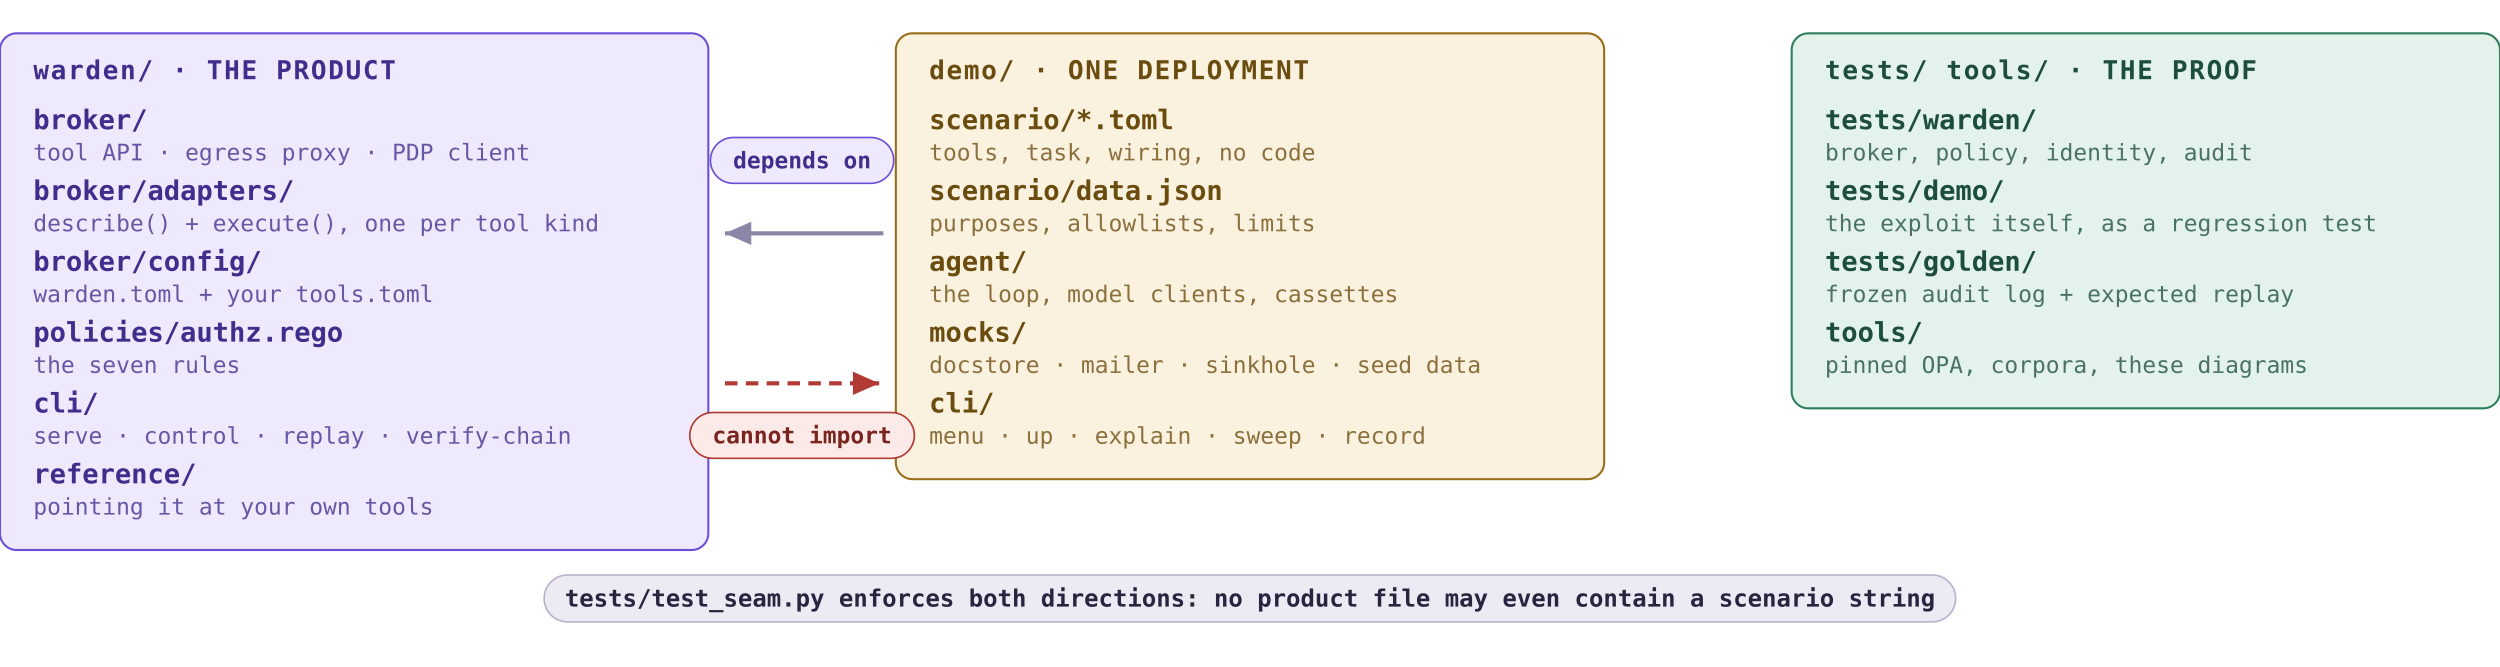
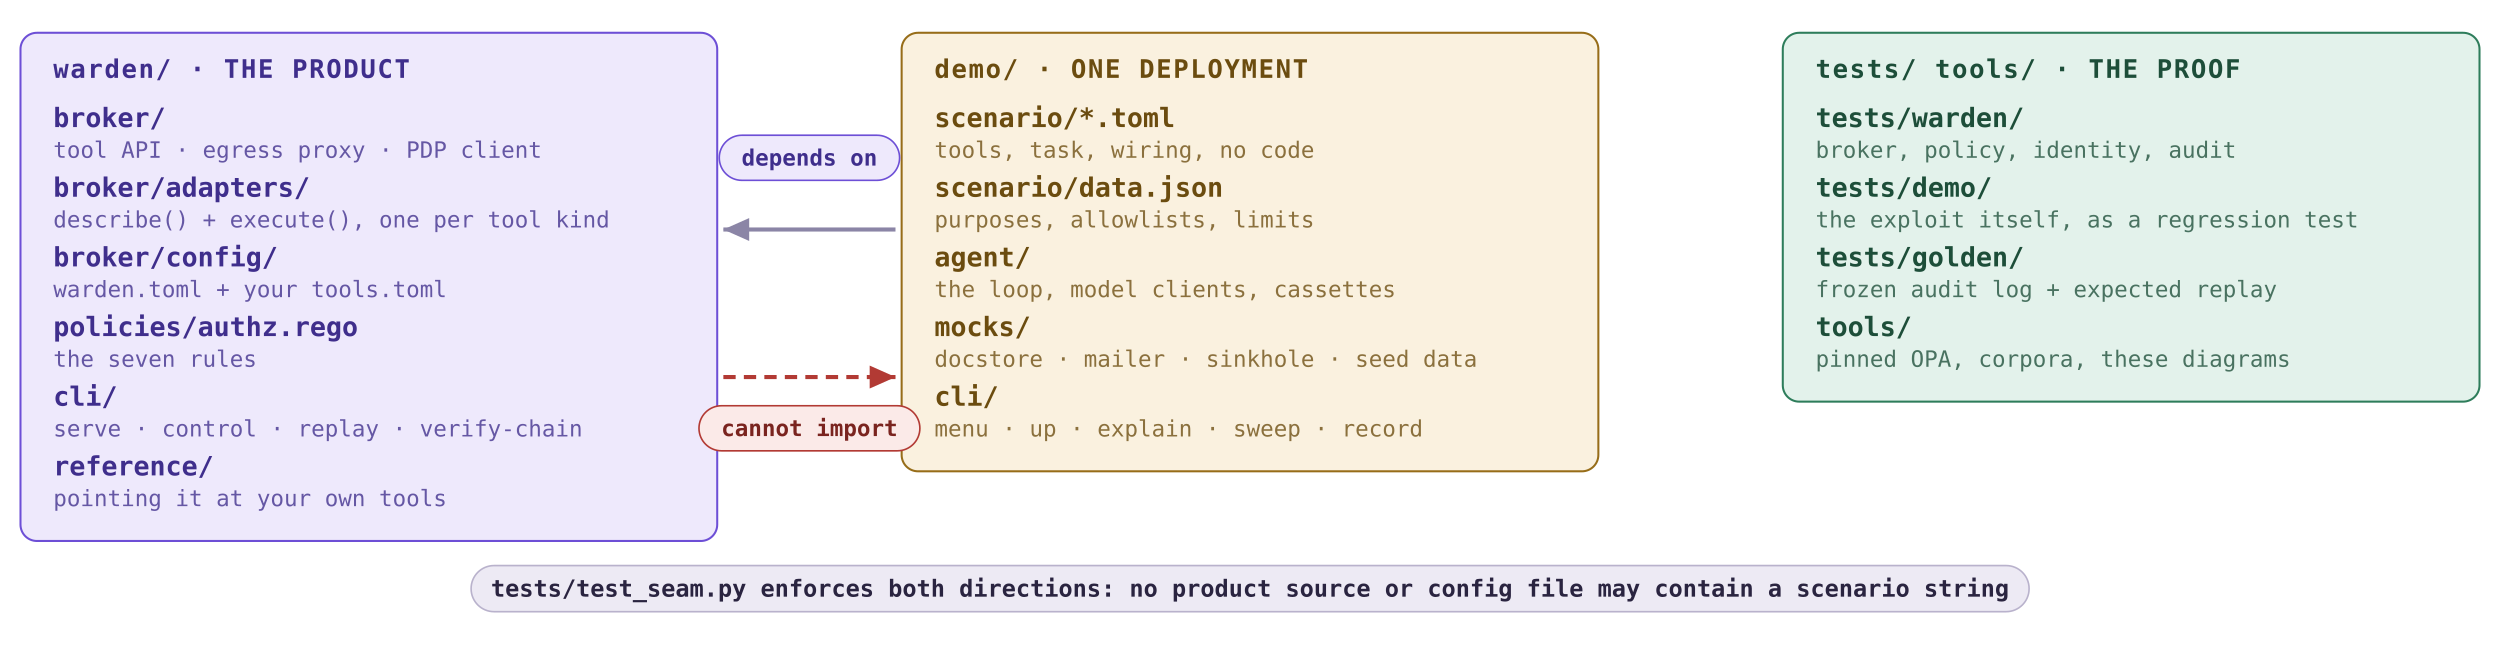
- <svg xmlns="http://www.w3.org/2000/svg" viewBox="0 0 1200 320" width="1200" height="320" role="img" aria-label="Repository map: warden is the product, demo is one deployment that depends on it, and the product cannot import the demo, enforced by tests/test_seam.py">
+ <svg xmlns="http://www.w3.org/2000/svg" viewBox="-10 0 1220 320" width="1220" height="320" role="img" aria-label="Repository map: warden is the product, demo is one deployment that depends on it, and the product cannot import the demo, enforced by tests/test_seam.py">
  <defs>
    <marker id="arrow" viewBox="0 0 10 10" refX="9" refY="5" markerWidth="7" markerHeight="7" orient="auto">
      <path d="M0,1 L9,5 L0,9 z" fill="#8B85A6" />
    </marker>
    <marker id="arrowbad" viewBox="0 0 10 10" refX="9" refY="5" markerWidth="7" markerHeight="7" orient="auto">
      <path d="M0,1 L9,5 L0,9 z" fill="#B23A34" />
    </marker>
  </defs>
  <rect x="0" y="16" width="340" height="248" rx="8" fill="#EEE9FC" stroke="#6D4FD6" />
  <text x="16" y="38" fill="#3F2E8C" font-family="ui-monospace, SFMono-Regular, Menlo, Consolas, monospace" font-size="12.5" font-weight="700" letter-spacing="0.8">warden/  ·  THE PRODUCT</text>
  <text x="16" y="62" fill="#3F2E8C" font-family="ui-monospace, SFMono-Regular, Menlo, Consolas, monospace" font-size="13" font-weight="600">broker/</text>
  <text x="16" y="77" fill="#3F2E8C" font-family="ui-monospace, SFMono-Regular, Menlo, Consolas, monospace" font-size="11" opacity="0.78">tool API · egress proxy · PDP client</text>
  <text x="16" y="96" fill="#3F2E8C" font-family="ui-monospace, SFMono-Regular, Menlo, Consolas, monospace" font-size="13" font-weight="600">broker/adapters/</text>
  <text x="16" y="111" fill="#3F2E8C" font-family="ui-monospace, SFMono-Regular, Menlo, Consolas, monospace" font-size="11" opacity="0.78">describe() + execute(), one per tool kind</text>
  <text x="16" y="130" fill="#3F2E8C" font-family="ui-monospace, SFMono-Regular, Menlo, Consolas, monospace" font-size="13" font-weight="600">broker/config/</text>
  <text x="16" y="145" fill="#3F2E8C" font-family="ui-monospace, SFMono-Regular, Menlo, Consolas, monospace" font-size="11" opacity="0.78">warden.toml + your tools.toml</text>
  <text x="16" y="164" fill="#3F2E8C" font-family="ui-monospace, SFMono-Regular, Menlo, Consolas, monospace" font-size="13" font-weight="600">policies/authz.rego</text>
  <text x="16" y="179" fill="#3F2E8C" font-family="ui-monospace, SFMono-Regular, Menlo, Consolas, monospace" font-size="11" opacity="0.78">the seven rules</text>
  <text x="16" y="198" fill="#3F2E8C" font-family="ui-monospace, SFMono-Regular, Menlo, Consolas, monospace" font-size="13" font-weight="600">cli/</text>
  <text x="16" y="213" fill="#3F2E8C" font-family="ui-monospace, SFMono-Regular, Menlo, Consolas, monospace" font-size="11" opacity="0.78">serve · control · replay · verify-chain</text>
  <text x="16" y="232" fill="#3F2E8C" font-family="ui-monospace, SFMono-Regular, Menlo, Consolas, monospace" font-size="13" font-weight="600">reference/</text>
  <text x="16" y="247" fill="#3F2E8C" font-family="ui-monospace, SFMono-Regular, Menlo, Consolas, monospace" font-size="11" opacity="0.78">pointing it at your own tools</text>
  <rect x="430" y="16" width="340" height="214" rx="8" fill="#FAF1DF" stroke="#976D19" />
  <text x="446" y="38" fill="#6B4C0F" font-family="ui-monospace, SFMono-Regular, Menlo, Consolas, monospace" font-size="12.5" font-weight="700" letter-spacing="0.8">demo/  ·  ONE DEPLOYMENT</text>
  <text x="446" y="62" fill="#6B4C0F" font-family="ui-monospace, SFMono-Regular, Menlo, Consolas, monospace" font-size="13" font-weight="600">scenario/*.toml</text>
  <text x="446" y="77" fill="#6B4C0F" font-family="ui-monospace, SFMono-Regular, Menlo, Consolas, monospace" font-size="11" opacity="0.78">tools, task, wiring, no code</text>
  <text x="446" y="96" fill="#6B4C0F" font-family="ui-monospace, SFMono-Regular, Menlo, Consolas, monospace" font-size="13" font-weight="600">scenario/data.json</text>
  <text x="446" y="111" fill="#6B4C0F" font-family="ui-monospace, SFMono-Regular, Menlo, Consolas, monospace" font-size="11" opacity="0.78">purposes, allowlists, limits</text>
  <text x="446" y="130" fill="#6B4C0F" font-family="ui-monospace, SFMono-Regular, Menlo, Consolas, monospace" font-size="13" font-weight="600">agent/</text>
  <text x="446" y="145" fill="#6B4C0F" font-family="ui-monospace, SFMono-Regular, Menlo, Consolas, monospace" font-size="11" opacity="0.78">the loop, model clients, cassettes</text>
  <text x="446" y="164" fill="#6B4C0F" font-family="ui-monospace, SFMono-Regular, Menlo, Consolas, monospace" font-size="13" font-weight="600">mocks/</text>
  <text x="446" y="179" fill="#6B4C0F" font-family="ui-monospace, SFMono-Regular, Menlo, Consolas, monospace" font-size="11" opacity="0.78">docstore · mailer · sinkhole · seed data</text>
  <text x="446" y="198" fill="#6B4C0F" font-family="ui-monospace, SFMono-Regular, Menlo, Consolas, monospace" font-size="13" font-weight="600">cli/</text>
  <text x="446" y="213" fill="#6B4C0F" font-family="ui-monospace, SFMono-Regular, Menlo, Consolas, monospace" font-size="11" opacity="0.78">menu · up · explain · sweep · record</text>
  <rect x="860" y="16" width="340" height="180" rx="8" fill="#E3F2EB" stroke="#2E7D5B" />
  <text x="876" y="38" fill="#1D4E39" font-family="ui-monospace, SFMono-Regular, Menlo, Consolas, monospace" font-size="12.5" font-weight="700" letter-spacing="0.8">tests/  tools/  ·  THE PROOF</text>
  <text x="876" y="62" fill="#1D4E39" font-family="ui-monospace, SFMono-Regular, Menlo, Consolas, monospace" font-size="13" font-weight="600">tests/warden/</text>
  <text x="876" y="77" fill="#1D4E39" font-family="ui-monospace, SFMono-Regular, Menlo, Consolas, monospace" font-size="11" opacity="0.78">broker, policy, identity, audit</text>
  <text x="876" y="96" fill="#1D4E39" font-family="ui-monospace, SFMono-Regular, Menlo, Consolas, monospace" font-size="13" font-weight="600">tests/demo/</text>
  <text x="876" y="111" fill="#1D4E39" font-family="ui-monospace, SFMono-Regular, Menlo, Consolas, monospace" font-size="11" opacity="0.78">the exploit itself, as a regression test</text>
  <text x="876" y="130" fill="#1D4E39" font-family="ui-monospace, SFMono-Regular, Menlo, Consolas, monospace" font-size="13" font-weight="600">tests/golden/</text>
  <text x="876" y="145" fill="#1D4E39" font-family="ui-monospace, SFMono-Regular, Menlo, Consolas, monospace" font-size="11" opacity="0.78">frozen audit log + expected replay</text>
  <text x="876" y="164" fill="#1D4E39" font-family="ui-monospace, SFMono-Regular, Menlo, Consolas, monospace" font-size="13" font-weight="600">tools/</text>
  <text x="876" y="179" fill="#1D4E39" font-family="ui-monospace, SFMono-Regular, Menlo, Consolas, monospace" font-size="11" opacity="0.78">pinned OPA, corpora, these diagrams</text>
-   <path d="M424,112 L348,112" fill="none" stroke="#8B85A6" stroke-width="2" marker-end="url(#arrow)" />
-   <path d="M348,184 L422,184" fill="none" stroke="#B23A34" stroke-width="2" stroke-dasharray="6 4" marker-end="url(#arrowbad)" />
+   <path d="M427,112 L343,112" fill="none" stroke="#8B85A6" stroke-width="2" marker-end="url(#arrow)" />
+   <path d="M343,184 L427,184" fill="none" stroke="#B23A34" stroke-width="2" stroke-dasharray="6 4" marker-end="url(#arrowbad)" />
  <rect x="341.0" y="66.0" width="88.0" height="22.0" rx="11.0" fill="#EEE9FC" stroke="#6D4FD6" stroke-width="0.8" />
  <text x="385.0" y="77.0" fill="#3F2E8C" font-family="ui-monospace, SFMono-Regular, Menlo, Consolas, monospace" font-size="11" font-weight="600" text-anchor="middle" dominant-baseline="central">depends on</text>
  <rect x="331.1" y="198.0" width="107.8" height="22.0" rx="11.0" fill="#FBEAE8" stroke="#B23A34" stroke-width="0.8" />
  <text x="385.0" y="209.0" fill="#7A241F" font-family="ui-monospace, SFMono-Regular, Menlo, Consolas, monospace" font-size="11" font-weight="600" text-anchor="middle" dominant-baseline="central">cannot import</text>
-   <rect x="261.2" y="276.0" width="677.5" height="22.5" rx="11.2" fill="#EDEAF4" stroke="#B9B2CC" stroke-width="0.8" />
-   <text x="600.0" y="287.2" fill="#2A2440" font-family="ui-monospace, SFMono-Regular, Menlo, Consolas, monospace" font-size="11.5" font-weight="600" text-anchor="middle" dominant-baseline="central">tests/test_seam.py enforces both directions: no product file may even contain a scenario string</text>
+   <rect x="219.9" y="276.0" width="760.3" height="22.5" rx="11.2" fill="#EDEAF4" stroke="#B9B2CC" stroke-width="0.8" />
+   <text x="600.0" y="287.2" fill="#2A2440" font-family="ui-monospace, SFMono-Regular, Menlo, Consolas, monospace" font-size="11.5" font-weight="600" text-anchor="middle" dominant-baseline="central">tests/test_seam.py enforces both directions: no product source or config file may contain a scenario string</text>
</svg>
